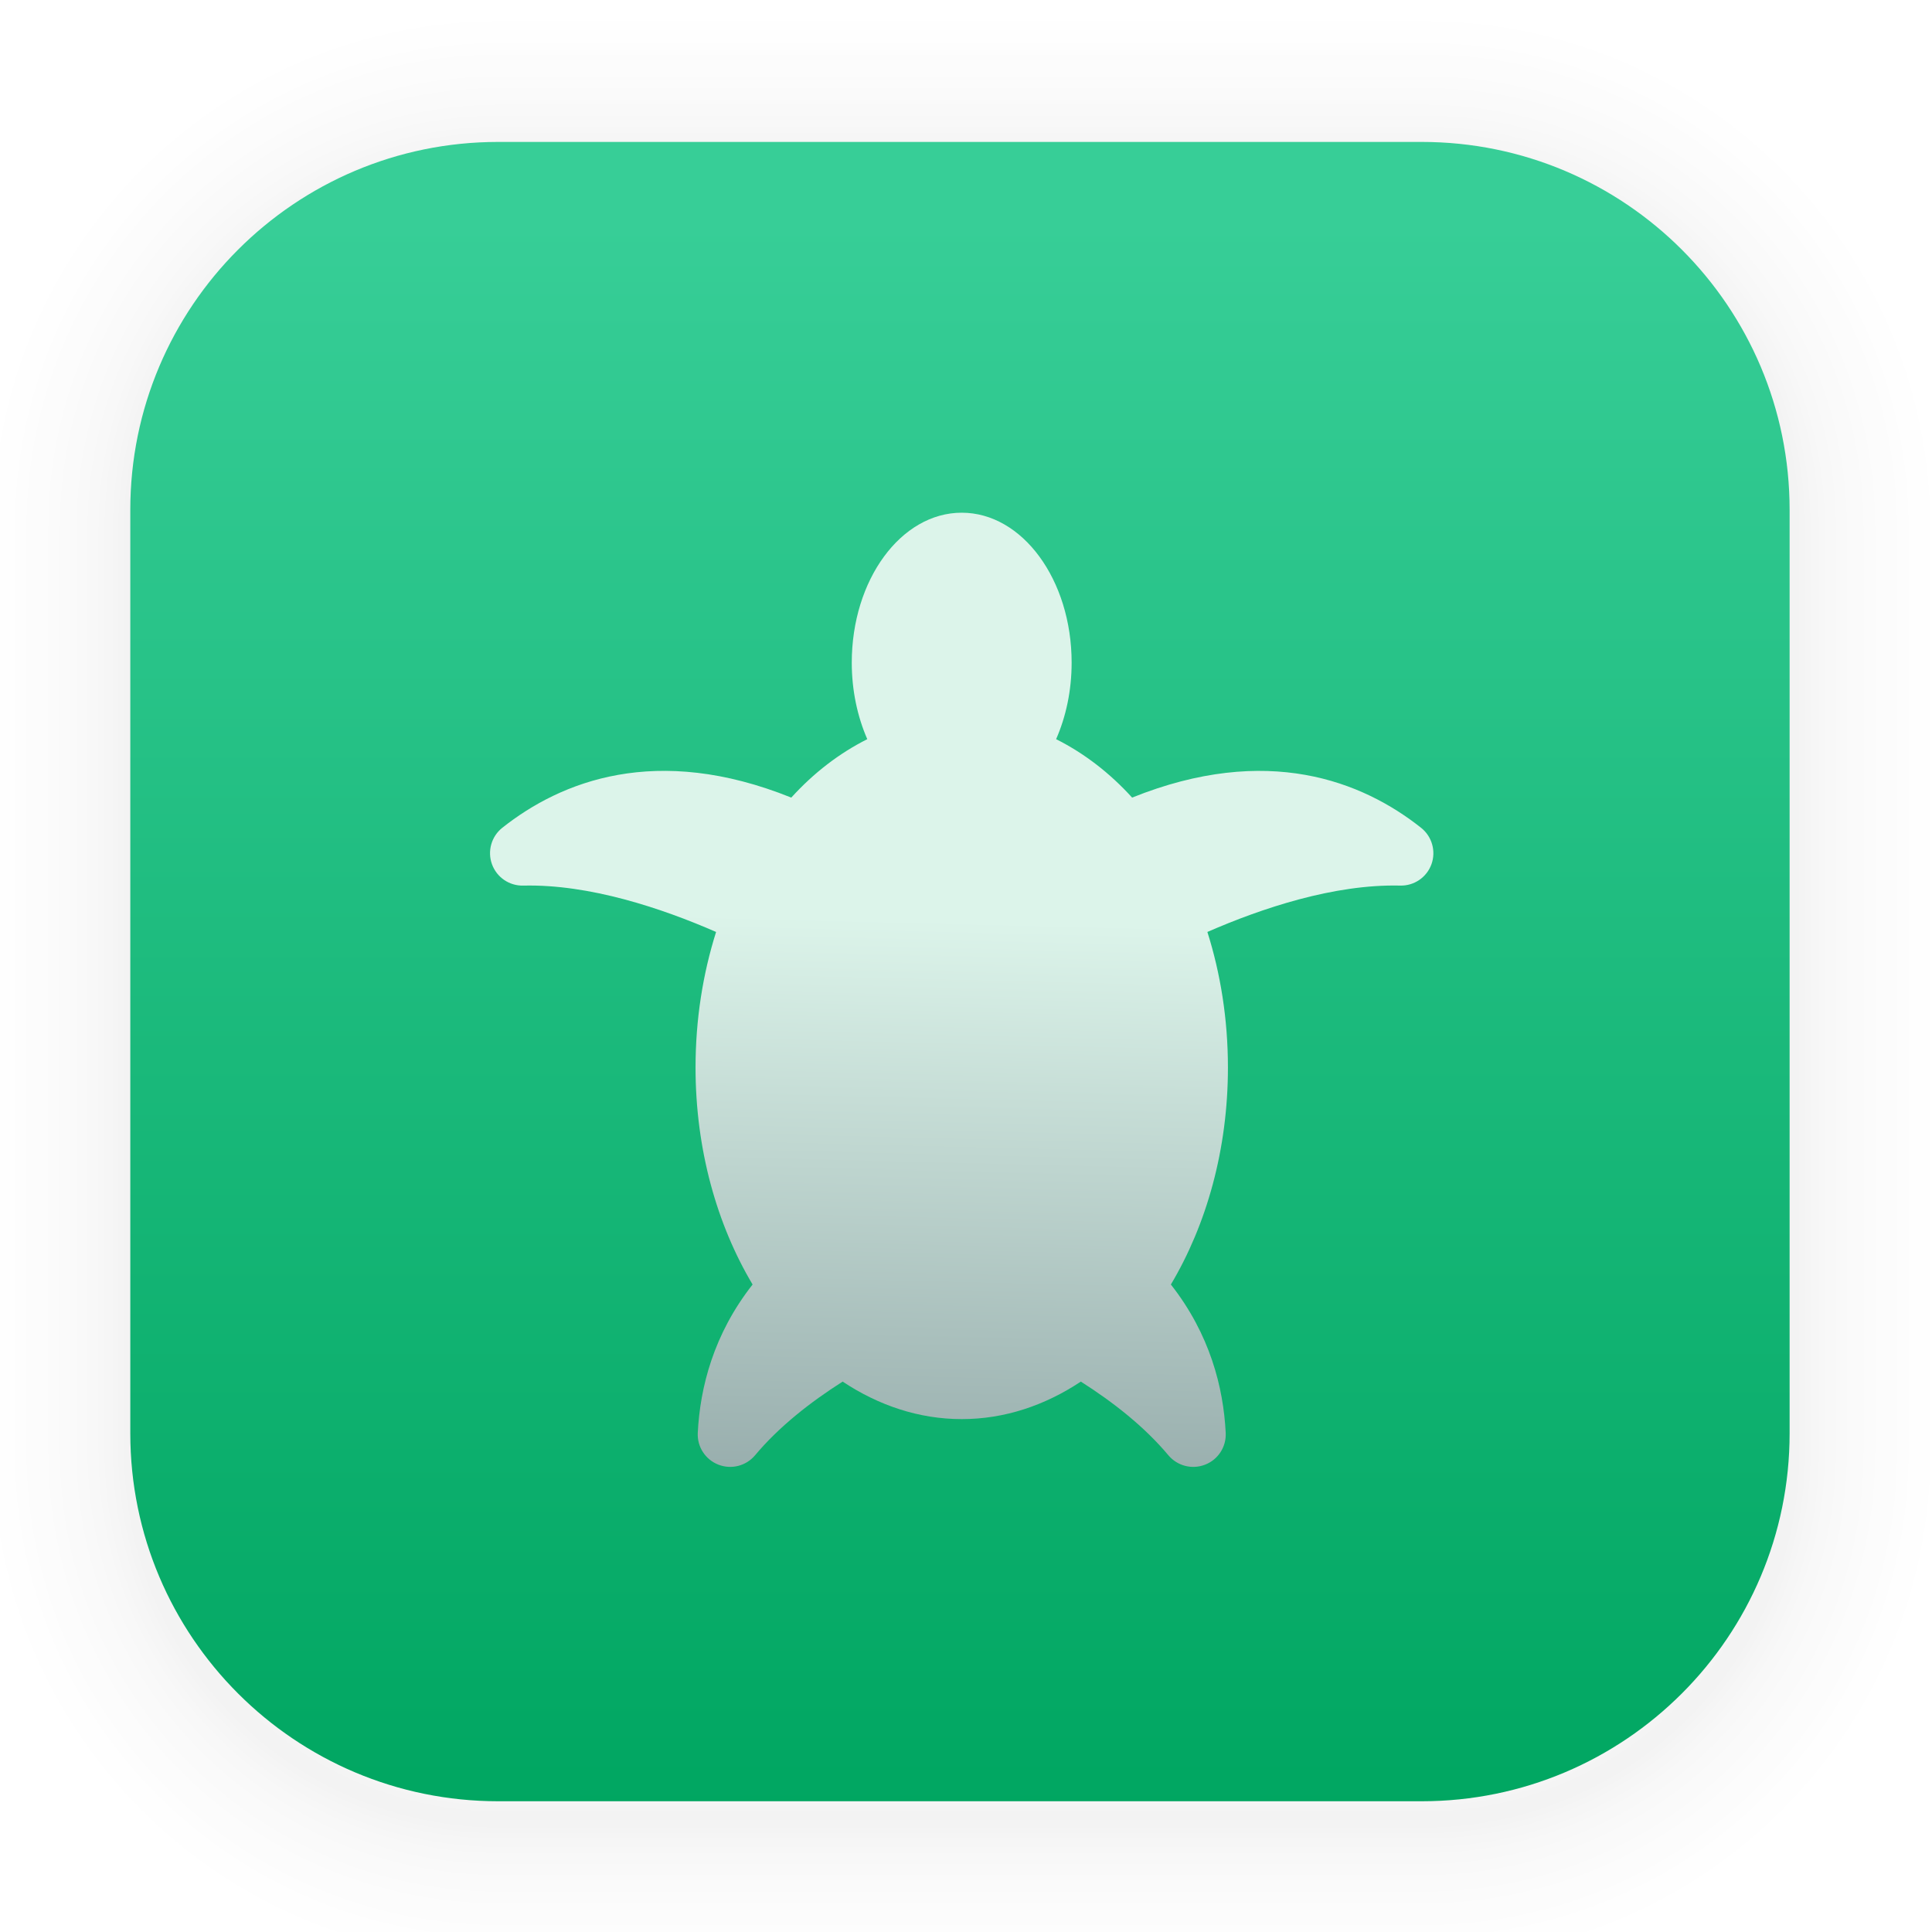
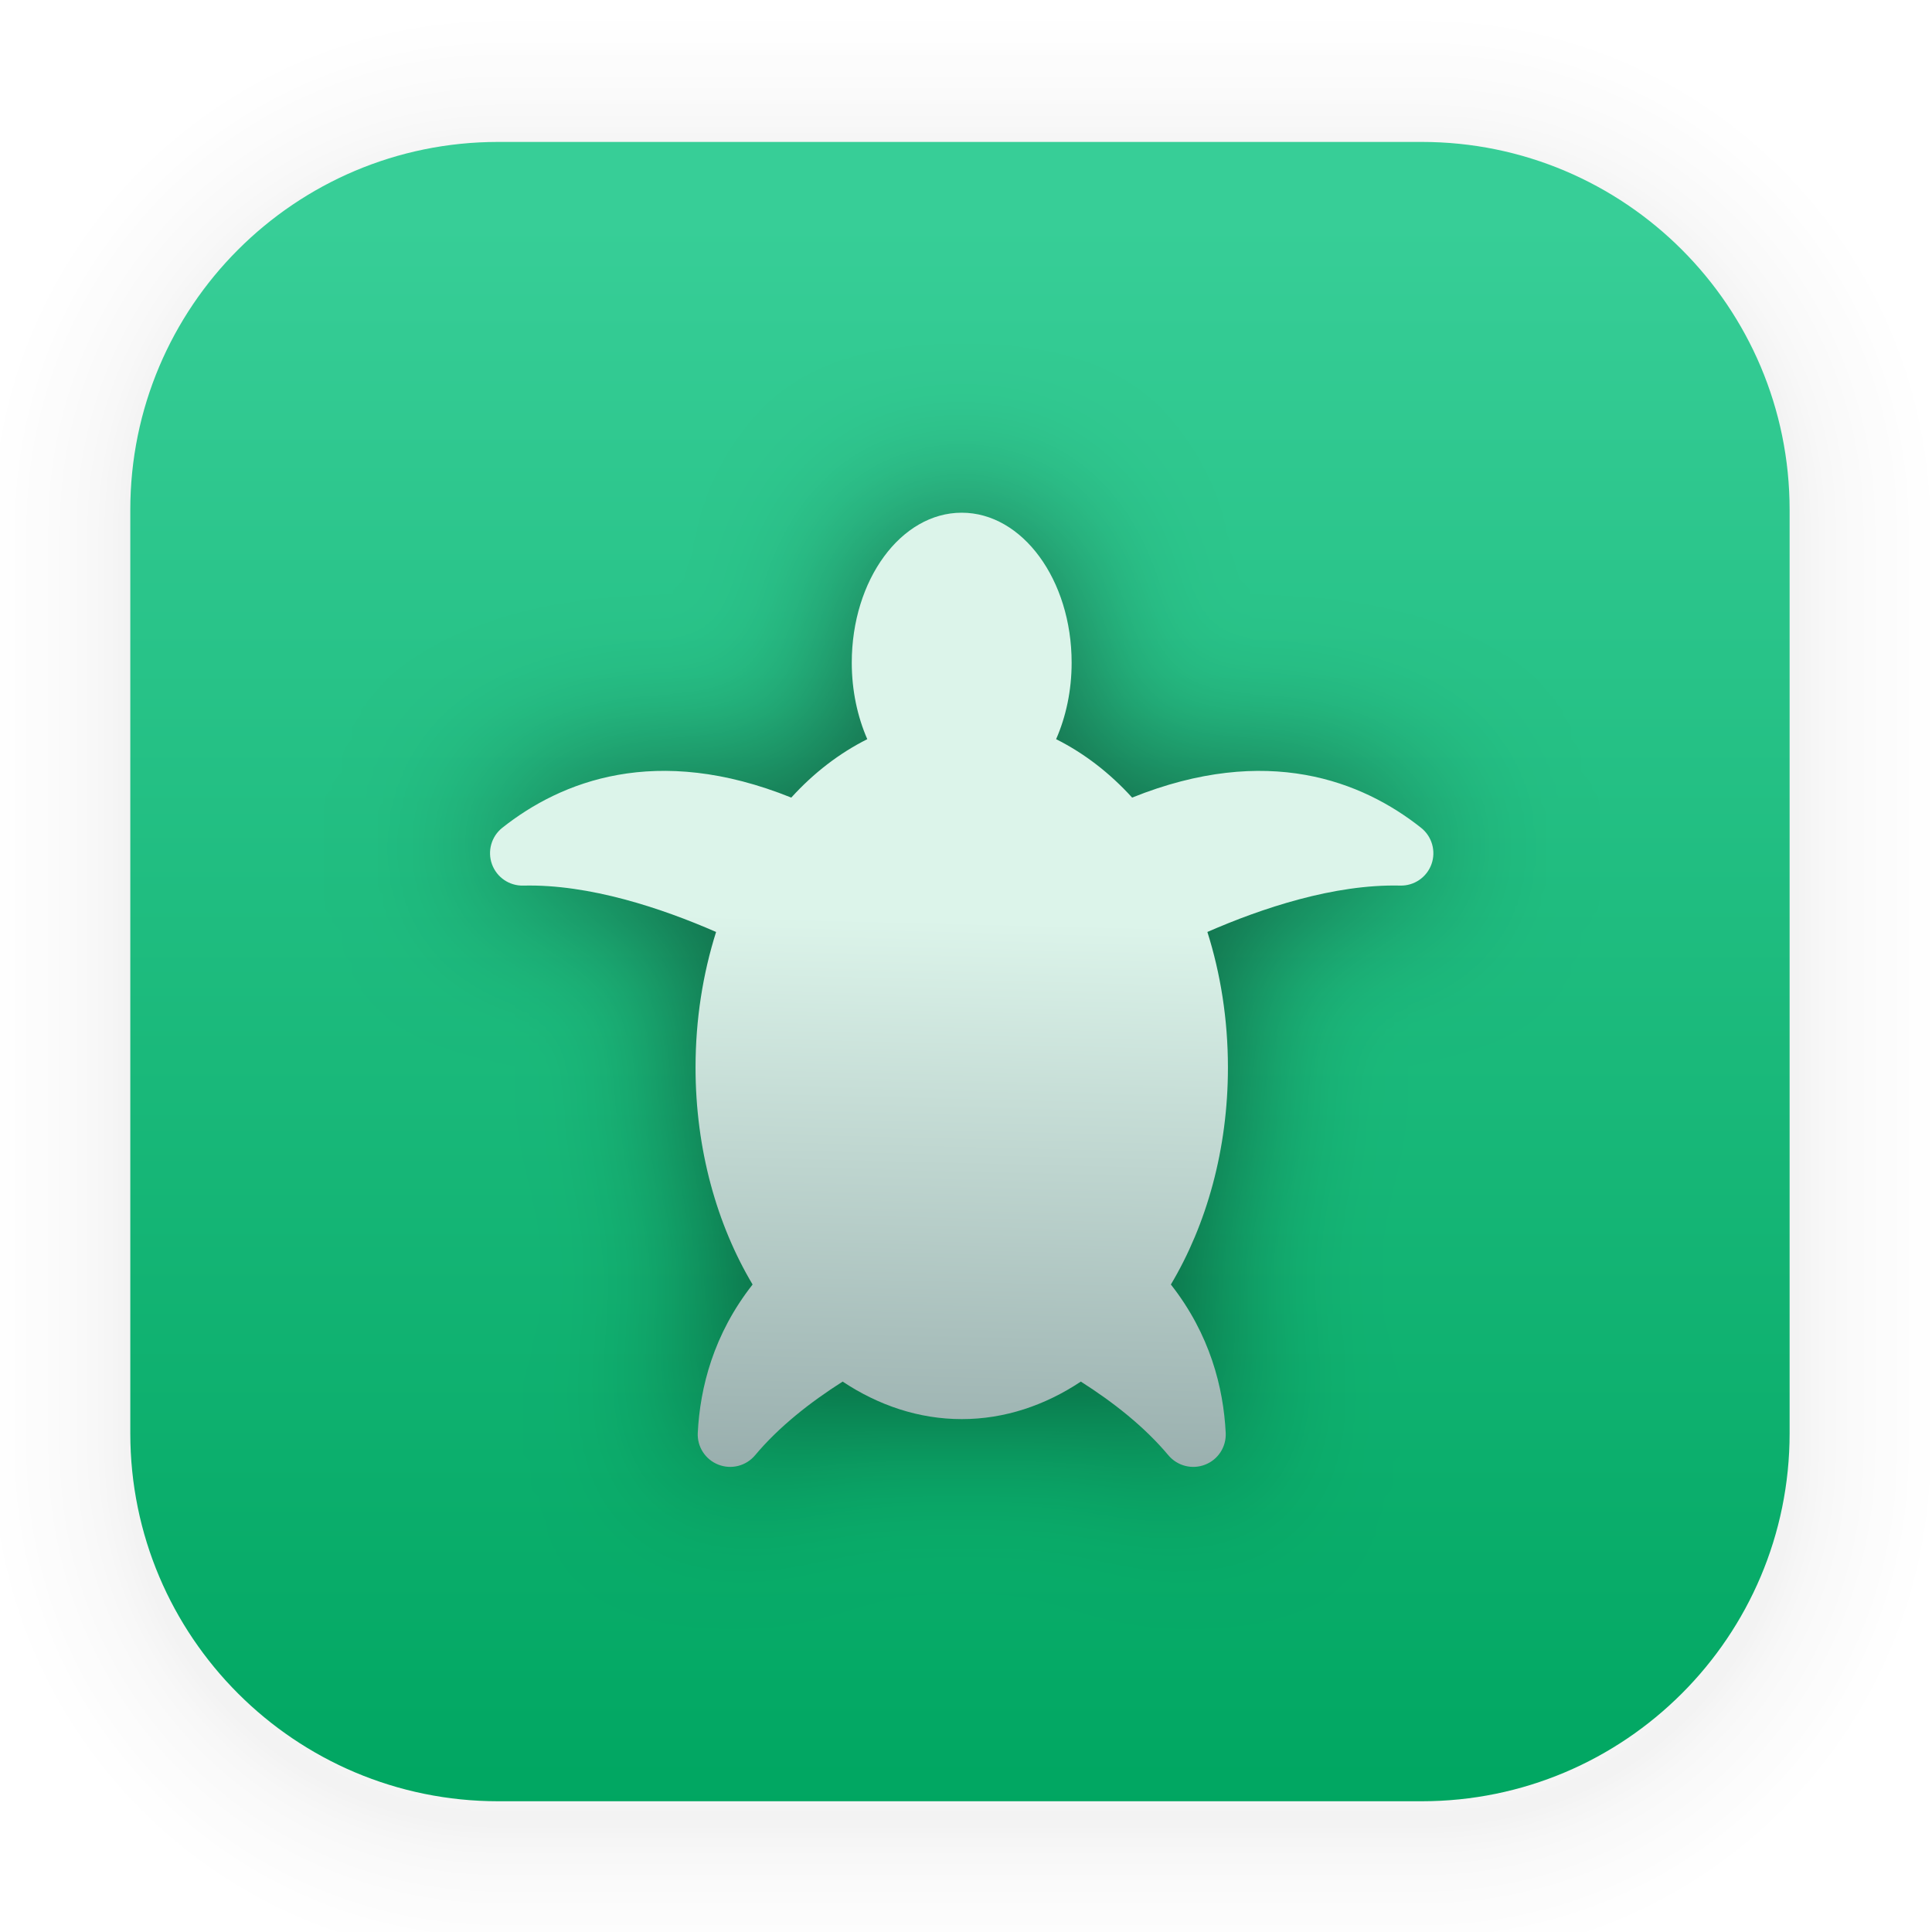
<svg xmlns="http://www.w3.org/2000/svg" xmlns:xlink="http://www.w3.org/1999/xlink" width="128" height="128" viewBox="0 0 33.867 33.867" version="1.1" id="svg2117">
  <defs id="defs2111">
    <linearGradient id="linearGradient12195">
      <stop style="stop-color:#dcf4ea;stop-opacity:1;" offset="0" id="stop12191" />
      <stop style="stop-color:#001024;stop-opacity:1" offset="1" id="stop12193" />
    </linearGradient>
    <linearGradient xlink:href="#linearGradient1630" id="linearGradient912" gradientUnits="userSpaceOnUse" gradientTransform="matrix(0.9757321,0,0,0.9757321,-111.8891,-37.23413)" x1="132.211" y1="42.152" x2="132.211" y2="70.68" />
    <linearGradient id="linearGradient1630">
      <stop id="stop1626" offset="0" style="stop-color:#37ce97;stop-opacity:1" />
      <stop id="stop1628" offset="1" style="stop-color:#00a661;stop-opacity:1" />
    </linearGradient>
    <linearGradient id="linearGradient895">
      <stop id="stop3335" offset="0" />
      <stop id="stop3337" offset="1" stop-opacity="0" />
    </linearGradient>
    <linearGradient xlink:href="#linearGradient12195" id="linearGradient12197" x1="14.648" y1="6.93" x2="10.124" y2="190.804" gradientUnits="userSpaceOnUse" />
+     <filter style="color-interpolation-filters:sRGB" id="filter1152" x="-0.193" y="-0.191" width="1.386" height="1.382">
+       <feGaussianBlur stdDeviation="7.704" id="feGaussianBlur1154" />
+     </filter>
  </defs>
  <g id="layer1">
    <g style="opacity:0.14" transform="matrix(0.9757321,0,0,0.9757321,-65.82999,-36.91463)" id="g1702">
      <rect ry="6.61" rx="6.61" y="40.71" x="69.84" height="29.811" width="29.811" id="rect1634" style="fill:none;fill-opacity:1;stroke:#000000;stroke-width:0.1;stroke-linecap:round;stroke-linejoin:round;stroke-miterlimit:4;stroke-dasharray:none;stroke-opacity:0.02" />
      <rect style="fill:none;fill-opacity:1;stroke:#000000;stroke-width:0.2;stroke-linecap:round;stroke-linejoin:round;stroke-miterlimit:4;stroke-dasharray:none;stroke-opacity:0.02" id="rect1638" width="29.811" height="29.811" x="69.84" y="40.71" rx="6.61" ry="6.61" />
      <rect ry="6.61" rx="6.61" y="40.71" x="69.84" height="29.811" width="29.811" id="rect1640" style="fill:none;fill-opacity:1;stroke:#000000;stroke-width:0.3;stroke-linecap:round;stroke-linejoin:round;stroke-miterlimit:4;stroke-dasharray:none;stroke-opacity:0.02" />
      <rect style="fill:none;fill-opacity:1;stroke:#000000;stroke-width:0.4;stroke-linecap:round;stroke-linejoin:round;stroke-miterlimit:4;stroke-dasharray:none;stroke-opacity:0.02" id="rect1642" width="29.811" height="29.811" x="69.84" y="40.71" rx="6.61" ry="6.61" />
      <rect ry="6.61" rx="6.61" y="40.71" x="69.84" height="29.811" width="29.811" id="rect1644" style="fill:none;fill-opacity:1;stroke:#000000;stroke-width:0.5;stroke-linecap:round;stroke-linejoin:round;stroke-miterlimit:4;stroke-dasharray:none;stroke-opacity:0.02" />
      <rect style="fill:none;fill-opacity:1;stroke:#000000;stroke-width:0.6;stroke-linecap:round;stroke-linejoin:round;stroke-miterlimit:4;stroke-dasharray:none;stroke-opacity:0.02" id="rect1646" width="29.811" height="29.811" x="69.84" y="40.71" rx="6.61" ry="6.61" />
      <rect ry="6.61" rx="6.61" y="40.71" x="69.84" height="29.811" width="29.811" id="rect1648" style="fill:none;fill-opacity:1;stroke:#000000;stroke-width:0.7;stroke-linecap:round;stroke-linejoin:round;stroke-miterlimit:4;stroke-dasharray:none;stroke-opacity:0.02" />
      <rect style="fill:none;fill-opacity:1;stroke:#000000;stroke-width:0.8;stroke-linecap:round;stroke-linejoin:round;stroke-miterlimit:4;stroke-dasharray:none;stroke-opacity:0.02" id="rect1650" width="29.811" height="29.811" x="69.84" y="40.71" rx="6.61" ry="6.61" />
      <rect ry="6.61" rx="6.61" y="40.71" x="69.84" height="29.811" width="29.811" id="rect1652" style="fill:none;fill-opacity:1;stroke:#000000;stroke-width:1;stroke-linecap:round;stroke-linejoin:round;stroke-miterlimit:4;stroke-dasharray:none;stroke-opacity:0.02" />
      <rect style="fill:none;fill-opacity:1;stroke:#000000;stroke-width:1.2;stroke-linecap:round;stroke-linejoin:round;stroke-miterlimit:4;stroke-dasharray:none;stroke-opacity:0.02" id="rect1654" width="29.811" height="29.811" x="69.84" y="40.71" rx="6.61" ry="6.61" />
      <rect ry="6.61" rx="6.61" y="40.71" x="69.84" height="29.811" width="29.811" id="rect1656" style="fill:none;fill-opacity:1;stroke:#000000;stroke-width:1.4;stroke-linecap:round;stroke-linejoin:round;stroke-miterlimit:4;stroke-dasharray:none;stroke-opacity:0.02" />
      <rect style="fill:none;fill-opacity:1;stroke:#000000;stroke-width:1.6;stroke-linecap:round;stroke-linejoin:round;stroke-miterlimit:4;stroke-dasharray:none;stroke-opacity:0.02" id="rect1658" width="29.811" height="29.811" x="69.84" y="40.71" rx="6.61" ry="6.61" />
      <rect ry="6.61" rx="6.61" y="40.71" x="69.84" height="29.811" width="29.811" id="rect1660" style="fill:none;fill-opacity:1;stroke:#000000;stroke-width:1.8;stroke-linecap:round;stroke-linejoin:round;stroke-miterlimit:4;stroke-dasharray:none;stroke-opacity:0.02" />
      <rect style="fill:none;fill-opacity:1;stroke:#000000;stroke-width:2;stroke-linecap:round;stroke-linejoin:round;stroke-miterlimit:4;stroke-dasharray:none;stroke-opacity:0.02" id="rect1662" width="29.811" height="29.811" x="69.84" y="40.71" rx="6.61" ry="6.61" />
      <rect ry="6.61" rx="6.61" y="40.71" x="69.84" height="29.811" width="29.811" id="rect1664" style="fill:none;fill-opacity:1;stroke:#000000;stroke-width:2.2;stroke-linecap:round;stroke-linejoin:round;stroke-miterlimit:4;stroke-dasharray:none;stroke-opacity:0.02" />
      <rect style="fill:none;fill-opacity:1;stroke:#000000;stroke-width:2.6;stroke-linecap:round;stroke-linejoin:round;stroke-miterlimit:4;stroke-dasharray:none;stroke-opacity:0.02" id="rect1666" width="29.811" height="29.811" x="69.84" y="40.71" rx="6.61" ry="6.61" />
      <rect ry="6.61" rx="6.61" y="40.71" x="69.84" height="29.811" width="29.811" id="rect1668" style="fill:none;fill-opacity:1;stroke:#000000;stroke-width:3;stroke-linecap:round;stroke-linejoin:round;stroke-miterlimit:4;stroke-dasharray:none;stroke-opacity:0.02" />
      <rect style="fill:none;fill-opacity:1;stroke:#000000;stroke-width:3.4;stroke-linecap:round;stroke-linejoin:round;stroke-miterlimit:4;stroke-dasharray:none;stroke-opacity:0.02" id="rect1670" width="29.811" height="29.811" x="69.84" y="40.71" rx="6.61" ry="6.61" />
      <rect ry="6.61" rx="6.61" y="40.71" x="69.84" height="29.811" width="29.811" id="rect1672" style="fill:none;fill-opacity:1;stroke:#000000;stroke-width:3.8;stroke-linecap:round;stroke-linejoin:round;stroke-miterlimit:4;stroke-dasharray:none;stroke-opacity:0.02" />
      <rect style="fill:none;fill-opacity:1;stroke:#000000;stroke-width:4.2;stroke-linecap:round;stroke-linejoin:round;stroke-miterlimit:4;stroke-dasharray:none;stroke-opacity:0.02" id="rect1674" width="29.811" height="29.811" x="69.84" y="40.71" rx="6.61" ry="6.61" />
      <rect ry="6.61" rx="6.61" y="40.71" x="69.84" height="29.811" width="29.811" id="rect1676" style="fill:none;fill-opacity:1;stroke:#000000;stroke-width:4.6;stroke-linecap:round;stroke-linejoin:round;stroke-miterlimit:4;stroke-dasharray:none;stroke-opacity:0.02" />
      <rect style="fill:none;fill-opacity:1;stroke:#000000;stroke-width:5;stroke-linecap:round;stroke-linejoin:round;stroke-miterlimit:4;stroke-dasharray:none;stroke-opacity:0.02" id="rect1678" width="29.811" height="29.811" x="69.84" y="40.71" rx="6.61" ry="6.61" />
    </g>
    <rect style="fill:url(#linearGradient912);fill-opacity:1;stroke-width:2.688;stroke-linecap:round;stroke-linejoin:round" id="rect910" width="29.087" height="29.087" x="2.284" y="2.488" rx="6.449" ry="6.449" />
+     <g transform="matrix(0.1727068,0,0,0.1727068,14.54059,14.94055)" fill="#dcf4ea" id="g15-7" style="fill:#000000;fill-opacity:1;filter:url(#filter1152);opacity:0.5">
+       <path d="m 60.045,-2.489 c -5.955,-4.718 -15.617,-8.581 -29.329,-3.064 -2.28,-2.514 -4.885,-4.512 -7.715,-5.93 0.999,-2.276 1.576,-4.925 1.576,-7.767 0,-8.404 -4.996,-15.219 -11.156,-15.219 -6.166,0 -11.16,6.815 -11.16,15.219 0,2.841 0.582,5.489 1.574,7.767 -2.826,1.418 -5.433,3.416 -7.713,5.93 -13.714,-5.521 -23.37,-1.656 -29.331,3.062 -1.108,0.879 -1.53,2.371 -1.049,3.7 0.483,1.33 1.757,2.204 3.174,2.17 6.737,-0.16 14.066,2.303 19.574,4.706 -1.34,4.236 -2.086,8.88 -2.086,13.756 0,8.322 2.175,15.958 5.791,22.027 -3.966,5.045 -5.334,10.458 -5.565,15.059 -0.072,1.412 0.773,2.712 2.09,3.224 1.317,0.518 2.815,0.133 3.724,-0.948 2.428,-2.902 5.61,-5.395 8.891,-7.481 3.641,2.415 7.738,3.808 12.089,3.808 4.349,0 8.45,-1.391 12.087,-3.808 3.283,2.086 6.461,4.579 8.888,7.481 0.915,1.085 2.413,1.467 3.73,0.948 1.317,-0.51 2.156,-1.81 2.086,-3.224 -0.228,-4.6 -1.599,-10.014 -5.565,-15.059 3.616,-6.069 5.791,-13.706 5.791,-22.027 0,-4.874 -0.746,-9.525 -2.086,-13.756 5.506,-2.404 12.838,-4.866 19.574,-4.708 1.414,0.036 2.691,-0.839 3.171,-2.17 0.476,-1.325 0.055,-2.817 -1.056,-3.696" id="path13-5" style="fill:#000000;fill-opacity:1;stroke-width:2.107" />
+     </g>
    <g transform="matrix(0.1727068,0,0,0.1727068,14.54059,14.94055)" fill="#dcf4ea" id="g15">
      <path d="m 60.045,-2.489 c -5.955,-4.718 -15.617,-8.581 -29.329,-3.064 -2.28,-2.514 -4.885,-4.512 -7.715,-5.93 0.999,-2.276 1.576,-4.925 1.576,-7.767 0,-8.404 -4.996,-15.219 -11.156,-15.219 -6.166,0 -11.16,6.815 -11.16,15.219 0,2.841 0.582,5.489 1.574,7.767 -2.826,1.418 -5.433,3.416 -7.713,5.93 -13.714,-5.521 -23.37,-1.656 -29.331,3.062 -1.108,0.879 -1.53,2.371 -1.049,3.7 0.483,1.33 1.757,2.204 3.174,2.17 6.737,-0.16 14.066,2.303 19.574,4.706 -1.34,4.236 -2.086,8.88 -2.086,13.756 0,8.322 2.175,15.958 5.791,22.027 -3.966,5.045 -5.334,10.458 -5.565,15.059 -0.072,1.412 0.773,2.712 2.09,3.224 1.317,0.518 2.815,0.133 3.724,-0.948 2.428,-2.902 5.61,-5.395 8.891,-7.481 3.641,2.415 7.738,3.808 12.089,3.808 4.349,0 8.45,-1.391 12.087,-3.808 3.283,2.086 6.461,4.579 8.888,7.481 0.915,1.085 2.413,1.467 3.73,0.948 1.317,-0.51 2.156,-1.81 2.086,-3.224 -0.228,-4.6 -1.599,-10.014 -5.565,-15.059 3.616,-6.069 5.791,-13.706 5.791,-22.027 0,-4.874 -0.746,-9.525 -2.086,-13.756 5.506,-2.404 12.838,-4.866 19.574,-4.708 1.414,0.036 2.691,-0.839 3.171,-2.17 0.476,-1.325 0.055,-2.817 -1.056,-3.696" id="path13" style="stroke-width:2.107;fill-opacity:1;fill:url(#linearGradient12197)" />
    </g>
  </g>
</svg>
